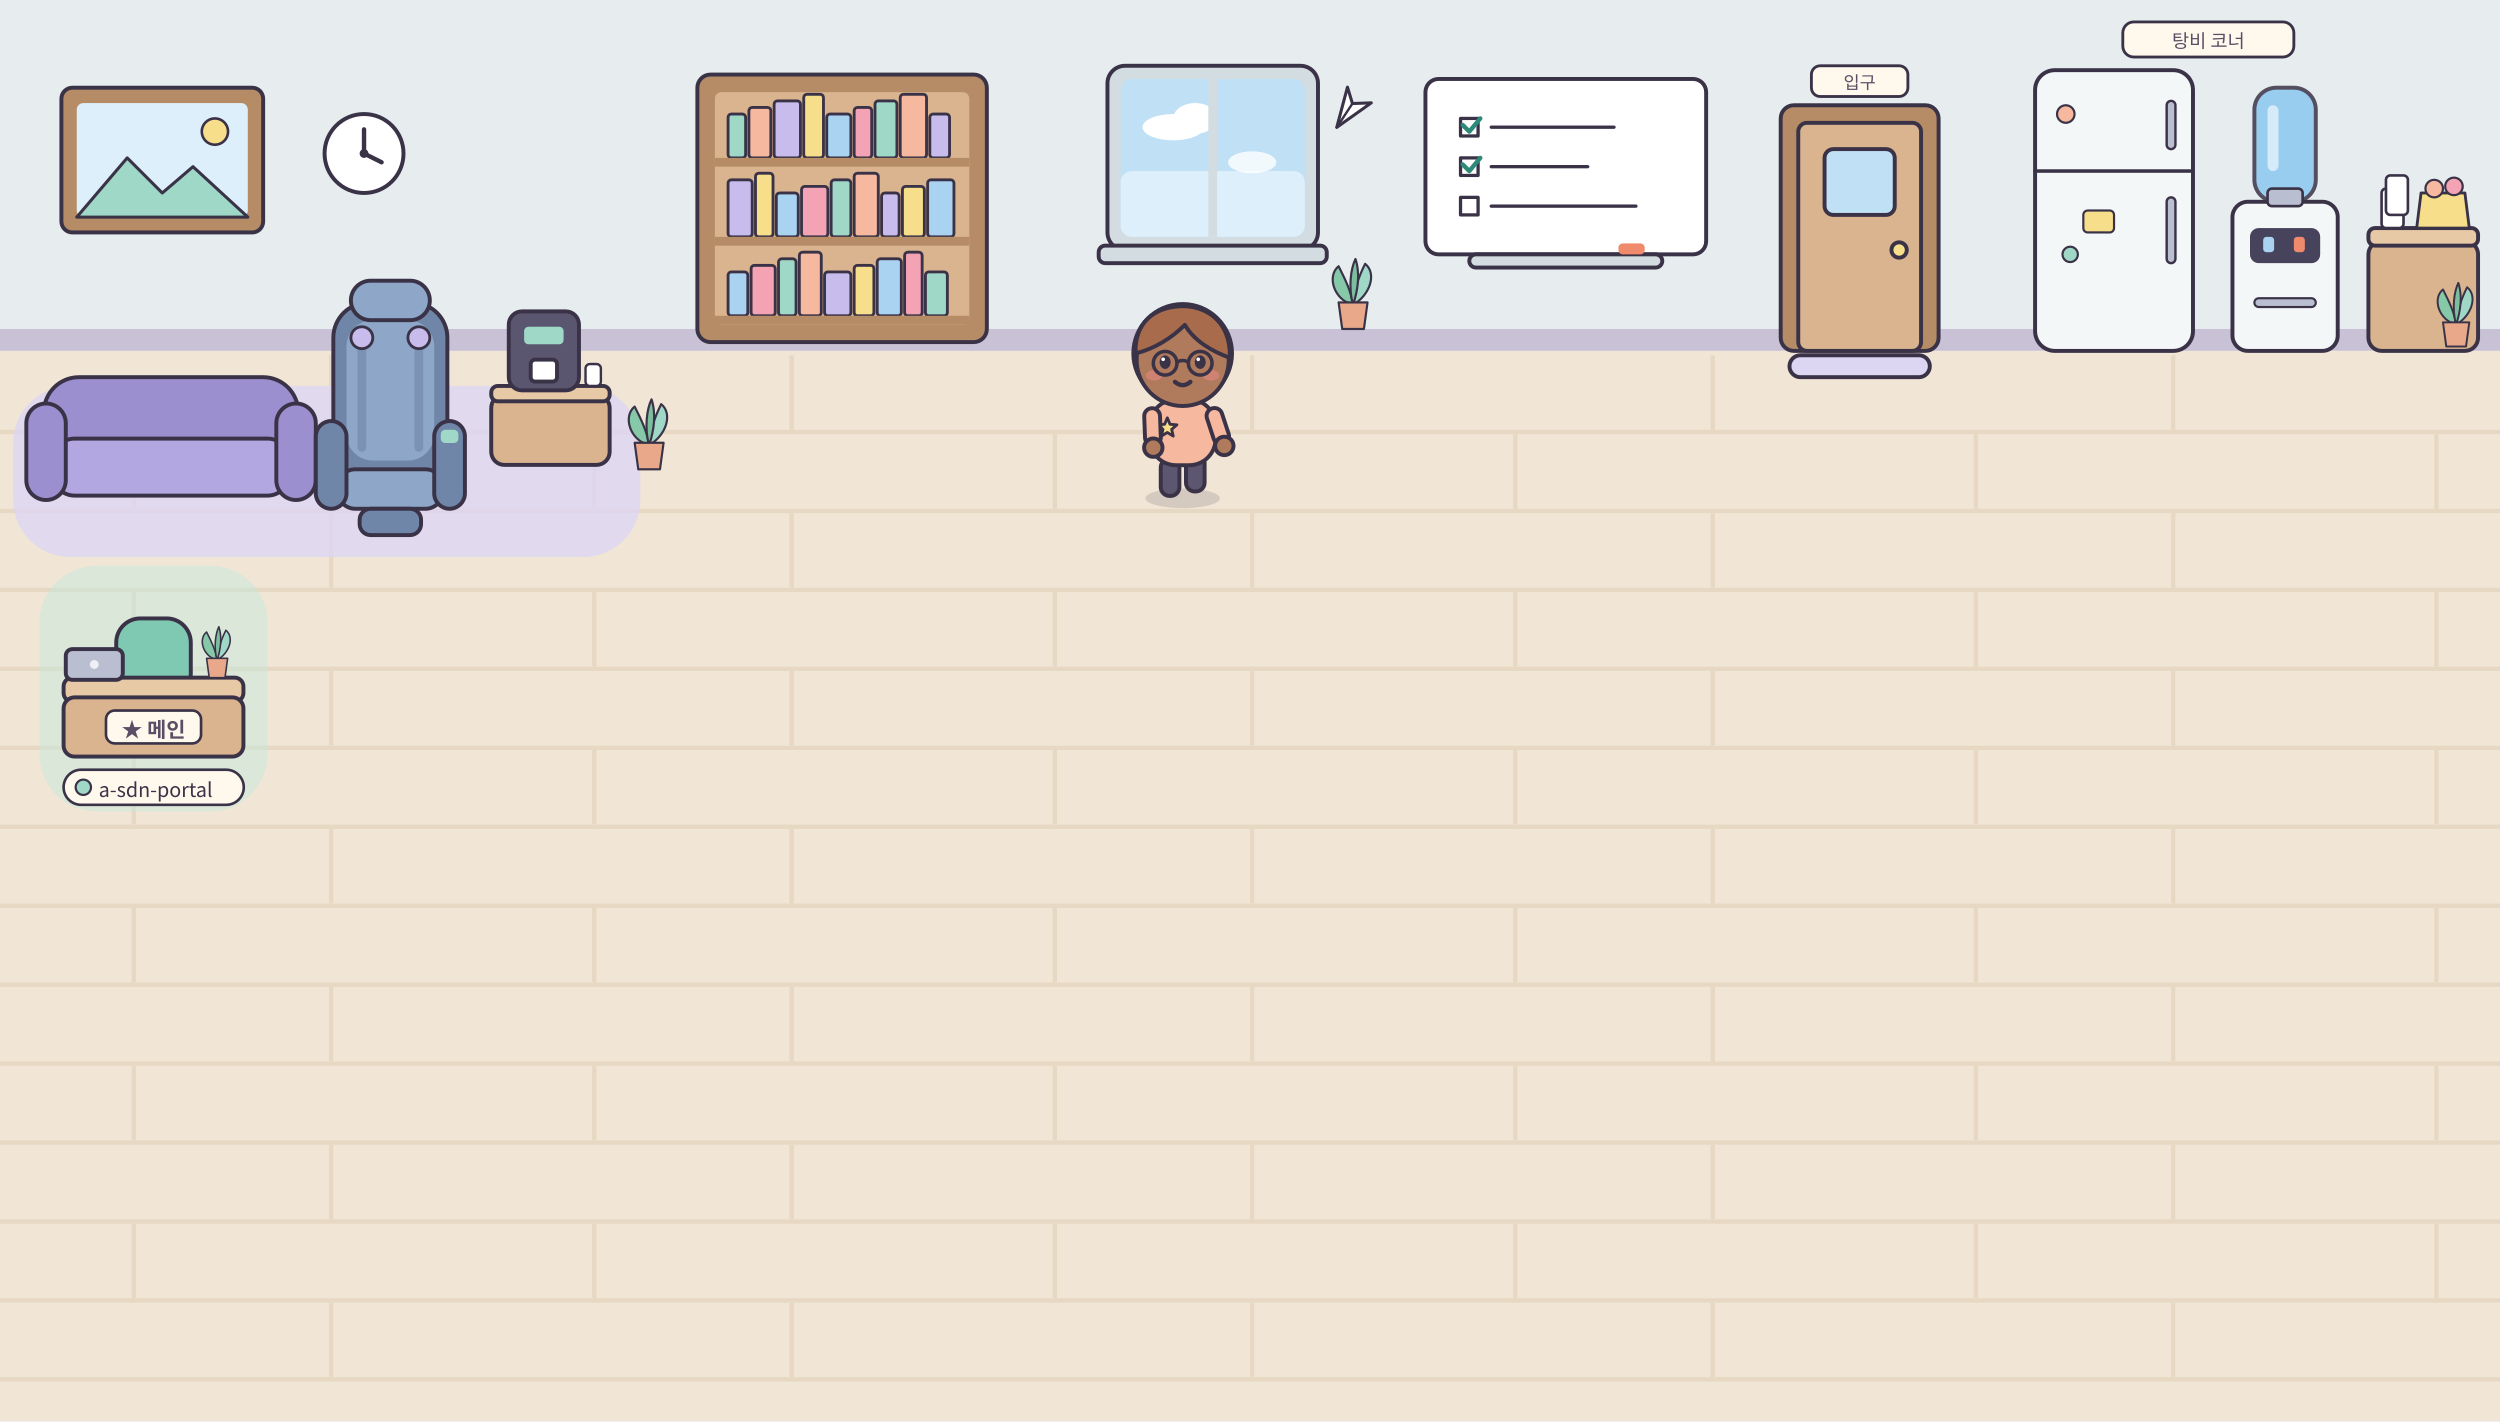
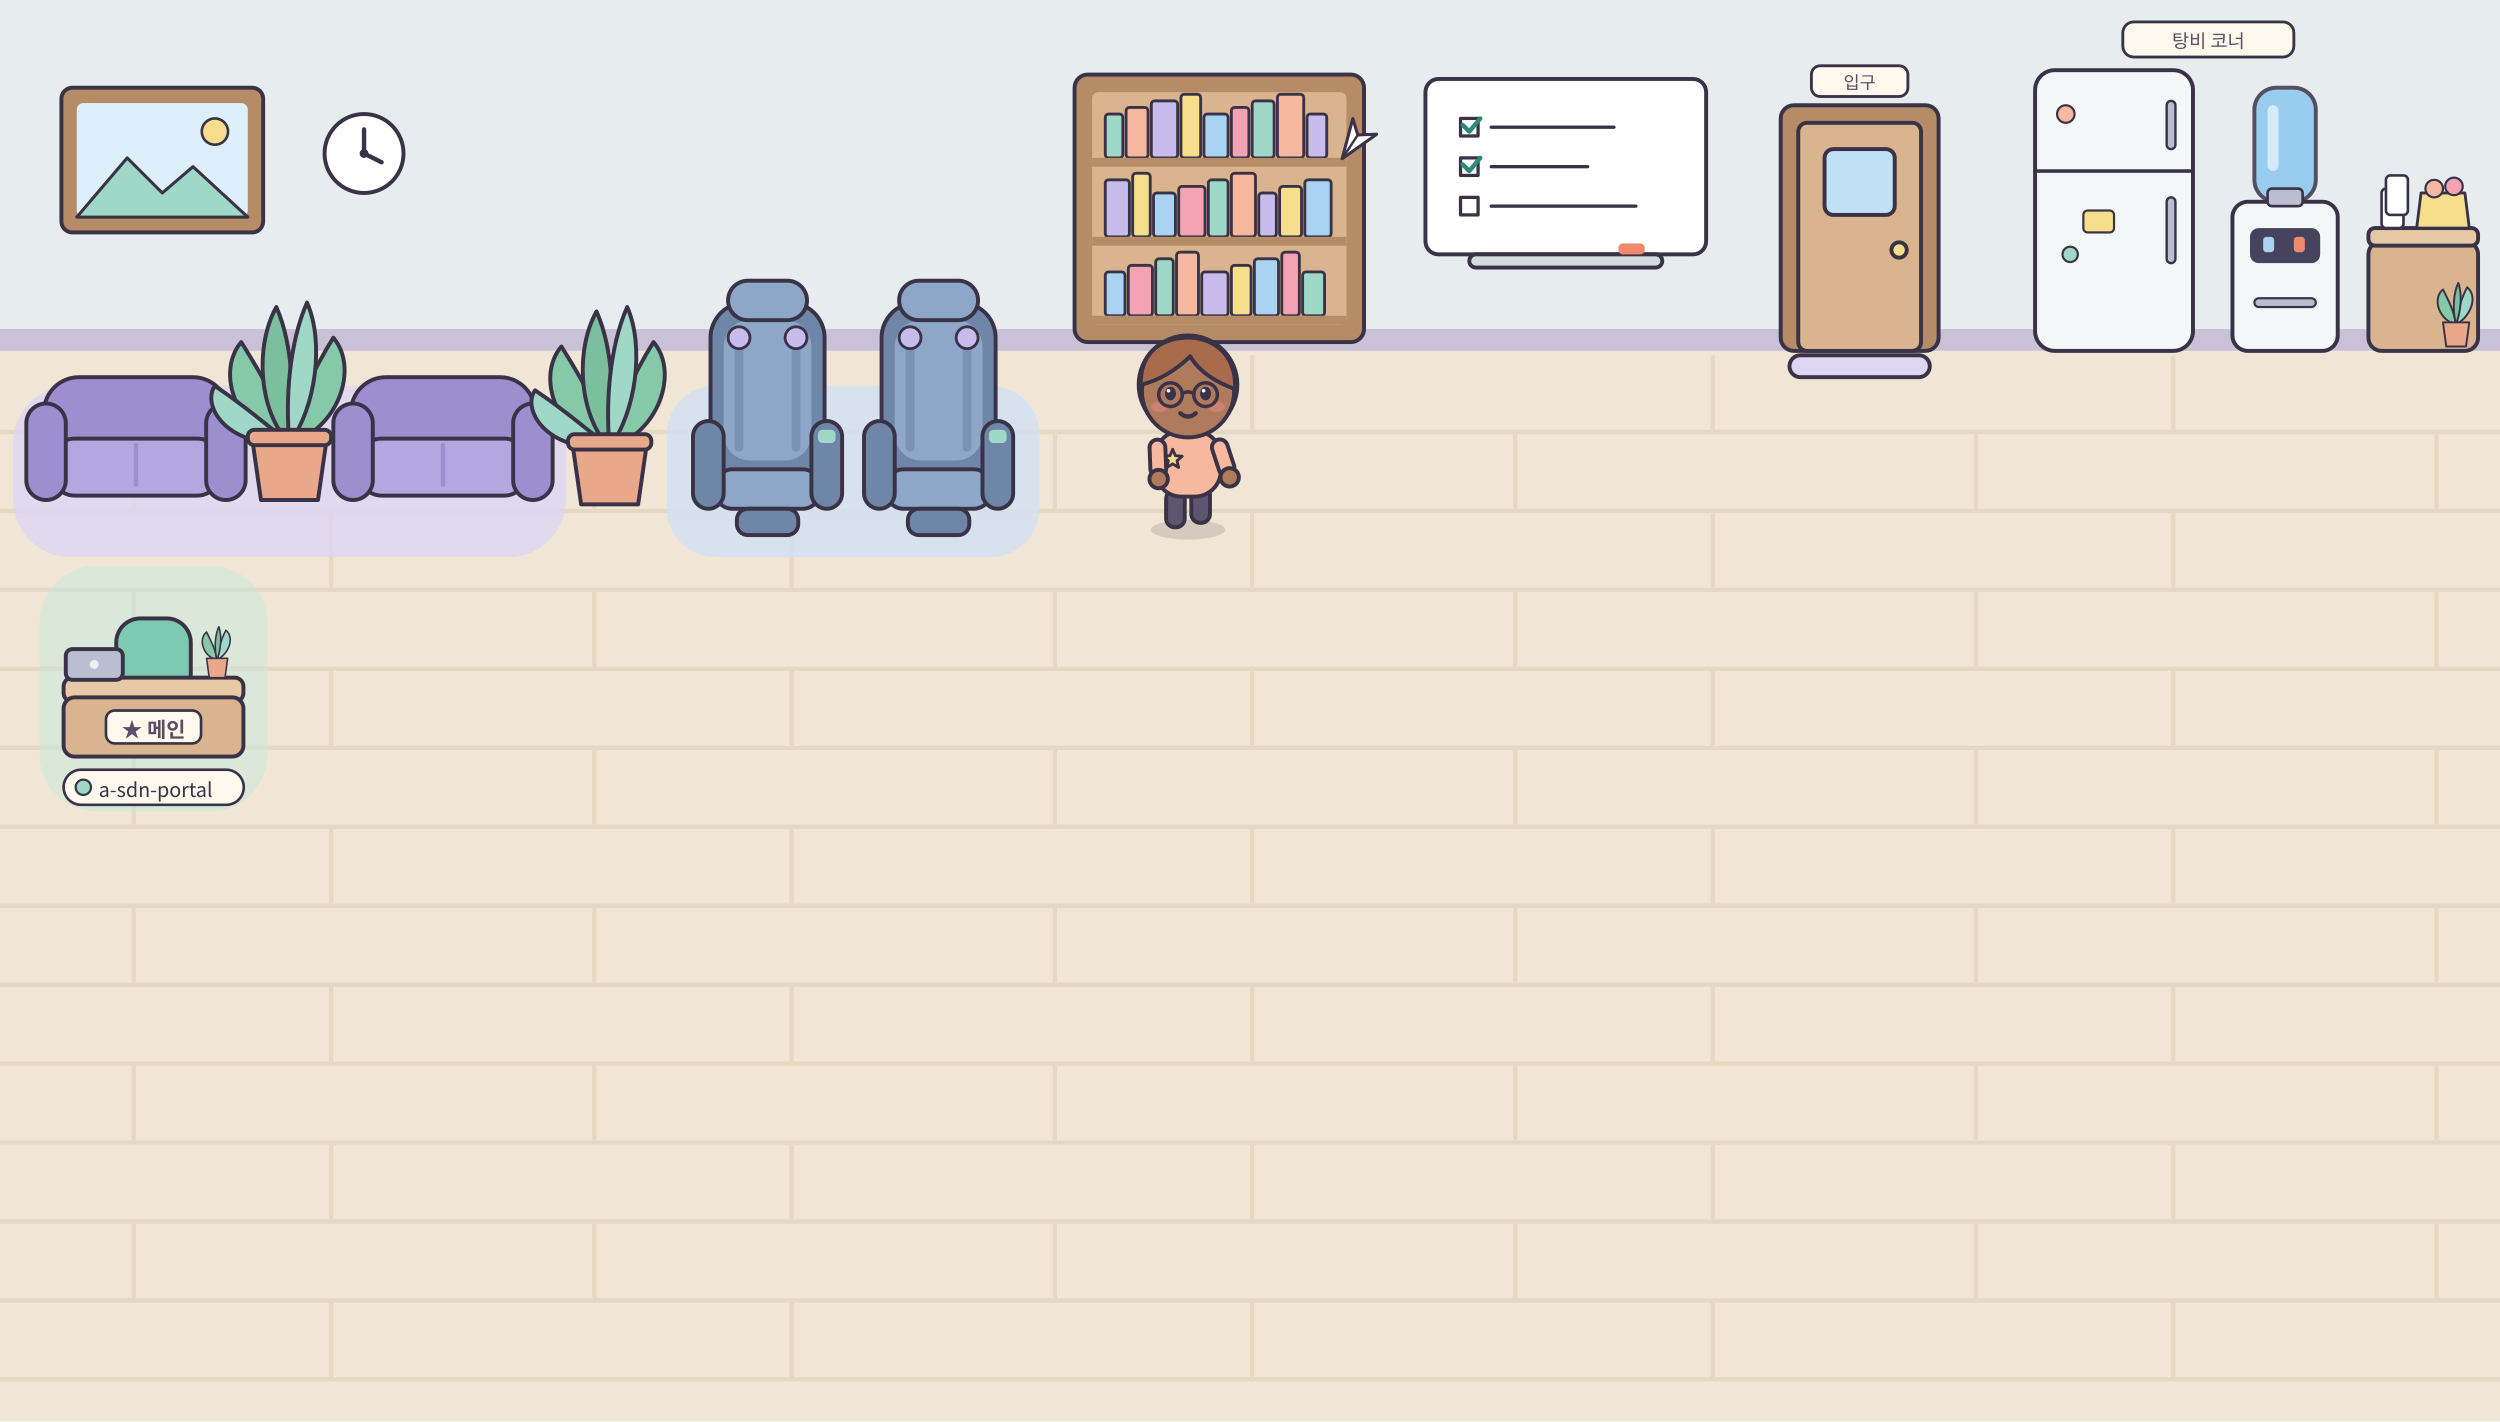
<svg xmlns="http://www.w3.org/2000/svg" viewBox="0 0 1140 648" width="1140" height="648" font-family="Apple SD Gothic Neo, Noto Sans CJK KR, Noto Sans KR, WenQuanYi Zen Hei, sans-serif">
  <rect x="0" y="0" width="1140" height="160" rx="0" fill="#E7EDEF" />
  <rect x="0" y="150" width="1140" height="10" rx="0" fill="#C9C2D6" />
  <rect x="0" y="160" width="1140" height="488" rx="0" fill="#F1E6D6" />
  <rect x="0" y="196" width="1140" height="2" rx="0" fill="#E7D8C3" />
  <rect x="150" y="162" width="2" height="34" rx="0" fill="#E7D8C3" />
  <rect x="360" y="162" width="2" height="34" rx="0" fill="#E7D8C3" />
  <rect x="570" y="162" width="2" height="34" rx="0" fill="#E7D8C3" />
  <rect x="780" y="162" width="2" height="34" rx="0" fill="#E7D8C3" />
  <rect x="990" y="162" width="2" height="34" rx="0" fill="#E7D8C3" />
  <rect x="0" y="232" width="1140" height="2" rx="0" fill="#E7D8C3" />
  <rect x="60" y="198" width="2" height="34" rx="0" fill="#E7D8C3" />
  <rect x="270" y="198" width="2" height="34" rx="0" fill="#E7D8C3" />
  <rect x="480" y="198" width="2" height="34" rx="0" fill="#E7D8C3" />
  <rect x="690" y="198" width="2" height="34" rx="0" fill="#E7D8C3" />
  <rect x="900" y="198" width="2" height="34" rx="0" fill="#E7D8C3" />
  <rect x="1110" y="198" width="2" height="34" rx="0" fill="#E7D8C3" />
  <rect x="0" y="268" width="1140" height="2" rx="0" fill="#E7D8C3" />
  <rect x="150" y="234" width="2" height="34" rx="0" fill="#E7D8C3" />
  <rect x="360" y="234" width="2" height="34" rx="0" fill="#E7D8C3" />
  <rect x="570" y="234" width="2" height="34" rx="0" fill="#E7D8C3" />
  <rect x="780" y="234" width="2" height="34" rx="0" fill="#E7D8C3" />
  <rect x="990" y="234" width="2" height="34" rx="0" fill="#E7D8C3" />
  <rect x="0" y="304" width="1140" height="2" rx="0" fill="#E7D8C3" />
  <rect x="60" y="270" width="2" height="34" rx="0" fill="#E7D8C3" />
  <rect x="270" y="270" width="2" height="34" rx="0" fill="#E7D8C3" />
  <rect x="480" y="270" width="2" height="34" rx="0" fill="#E7D8C3" />
  <rect x="690" y="270" width="2" height="34" rx="0" fill="#E7D8C3" />
  <rect x="900" y="270" width="2" height="34" rx="0" fill="#E7D8C3" />
  <rect x="1110" y="270" width="2" height="34" rx="0" fill="#E7D8C3" />
  <rect x="0" y="340" width="1140" height="2" rx="0" fill="#E7D8C3" />
  <rect x="150" y="306" width="2" height="34" rx="0" fill="#E7D8C3" />
  <rect x="360" y="306" width="2" height="34" rx="0" fill="#E7D8C3" />
  <rect x="570" y="306" width="2" height="34" rx="0" fill="#E7D8C3" />
  <rect x="780" y="306" width="2" height="34" rx="0" fill="#E7D8C3" />
  <rect x="990" y="306" width="2" height="34" rx="0" fill="#E7D8C3" />
  <rect x="0" y="376" width="1140" height="2" rx="0" fill="#E7D8C3" />
  <rect x="60" y="342" width="2" height="34" rx="0" fill="#E7D8C3" />
  <rect x="270" y="342" width="2" height="34" rx="0" fill="#E7D8C3" />
  <rect x="480" y="342" width="2" height="34" rx="0" fill="#E7D8C3" />
  <rect x="690" y="342" width="2" height="34" rx="0" fill="#E7D8C3" />
  <rect x="900" y="342" width="2" height="34" rx="0" fill="#E7D8C3" />
  <rect x="1110" y="342" width="2" height="34" rx="0" fill="#E7D8C3" />
  <rect x="0" y="412" width="1140" height="2" rx="0" fill="#E7D8C3" />
  <rect x="150" y="378" width="2" height="34" rx="0" fill="#E7D8C3" />
  <rect x="360" y="378" width="2" height="34" rx="0" fill="#E7D8C3" />
  <rect x="570" y="378" width="2" height="34" rx="0" fill="#E7D8C3" />
  <rect x="780" y="378" width="2" height="34" rx="0" fill="#E7D8C3" />
  <rect x="990" y="378" width="2" height="34" rx="0" fill="#E7D8C3" />
  <rect x="0" y="448" width="1140" height="2" rx="0" fill="#E7D8C3" />
  <rect x="60" y="414" width="2" height="34" rx="0" fill="#E7D8C3" />
  <rect x="270" y="414" width="2" height="34" rx="0" fill="#E7D8C3" />
  <rect x="480" y="414" width="2" height="34" rx="0" fill="#E7D8C3" />
  <rect x="690" y="414" width="2" height="34" rx="0" fill="#E7D8C3" />
  <rect x="900" y="414" width="2" height="34" rx="0" fill="#E7D8C3" />
  <rect x="1110" y="414" width="2" height="34" rx="0" fill="#E7D8C3" />
  <rect x="0" y="484" width="1140" height="2" rx="0" fill="#E7D8C3" />
  <rect x="150" y="450" width="2" height="34" rx="0" fill="#E7D8C3" />
  <rect x="360" y="450" width="2" height="34" rx="0" fill="#E7D8C3" />
  <rect x="570" y="450" width="2" height="34" rx="0" fill="#E7D8C3" />
  <rect x="780" y="450" width="2" height="34" rx="0" fill="#E7D8C3" />
  <rect x="990" y="450" width="2" height="34" rx="0" fill="#E7D8C3" />
  <rect x="0" y="520" width="1140" height="2" rx="0" fill="#E7D8C3" />
  <rect x="60" y="486" width="2" height="34" rx="0" fill="#E7D8C3" />
  <rect x="270" y="486" width="2" height="34" rx="0" fill="#E7D8C3" />
  <rect x="480" y="486" width="2" height="34" rx="0" fill="#E7D8C3" />
  <rect x="690" y="486" width="2" height="34" rx="0" fill="#E7D8C3" />
  <rect x="900" y="486" width="2" height="34" rx="0" fill="#E7D8C3" />
  <rect x="1110" y="486" width="2" height="34" rx="0" fill="#E7D8C3" />
  <rect x="0" y="556" width="1140" height="2" rx="0" fill="#E7D8C3" />
  <rect x="150" y="522" width="2" height="34" rx="0" fill="#E7D8C3" />
  <rect x="360" y="522" width="2" height="34" rx="0" fill="#E7D8C3" />
  <rect x="570" y="522" width="2" height="34" rx="0" fill="#E7D8C3" />
  <rect x="780" y="522" width="2" height="34" rx="0" fill="#E7D8C3" />
  <rect x="990" y="522" width="2" height="34" rx="0" fill="#E7D8C3" />
  <rect x="0" y="592" width="1140" height="2" rx="0" fill="#E7D8C3" />
  <rect x="60" y="558" width="2" height="34" rx="0" fill="#E7D8C3" />
  <rect x="270" y="558" width="2" height="34" rx="0" fill="#E7D8C3" />
  <rect x="480" y="558" width="2" height="34" rx="0" fill="#E7D8C3" />
  <rect x="690" y="558" width="2" height="34" rx="0" fill="#E7D8C3" />
  <rect x="900" y="558" width="2" height="34" rx="0" fill="#E7D8C3" />
  <rect x="1110" y="558" width="2" height="34" rx="0" fill="#E7D8C3" />
  <rect x="0" y="628" width="1140" height="2" rx="0" fill="#E7D8C3" />
  <rect x="150" y="594" width="2" height="34" rx="0" fill="#E7D8C3" />
  <rect x="360" y="594" width="2" height="34" rx="0" fill="#E7D8C3" />
  <rect x="570" y="594" width="2" height="34" rx="0" fill="#E7D8C3" />
  <rect x="780" y="594" width="2" height="34" rx="0" fill="#E7D8C3" />
  <rect x="990" y="594" width="2" height="34" rx="0" fill="#E7D8C3" />
  <rect x="18" y="258" width="104" height="112" rx="26" fill="#C3E7DC" opacity="0.5" />
-   <rect x="6" y="176" width="286" height="78" rx="26" fill="#DDD6F3" opacity="0.8" />
+   <rect x="6" y="176" width="252" height="78" rx="26" fill="#DDD6F3" opacity="0.8" />
+   <rect x="304" y="176" width="170" height="78" rx="22" fill="#D4E2F2" opacity="0.85" />
  <rect x="816" y="162" width="64" height="10" rx="5" fill="#DDD6F3" stroke="#3A3247" stroke-width="1.8" stroke-linecap="round" stroke-linejoin="round" />
  <rect x="28" y="40" width="92" height="66" rx="5" fill="#B58C66" stroke="#3A3247" stroke-width="1.8" stroke-linecap="round" stroke-linejoin="round" />
  <rect x="35" y="47" width="78" height="52" rx="3" fill="#DDEFFA" />
  <path d="M35,99 L58,72 L74,88 L88,76 L113,99 Z" fill="#9FD8C7" stroke="#3A3247" stroke-width="1.4" stroke-linecap="round" stroke-linejoin="round" />
  <circle cx="98" cy="60" r="6" fill="#F7DE8B" stroke="#3A3247" stroke-width="1.2" stroke-linecap="round" stroke-linejoin="round" />
  <circle cx="166" cy="70" r="18" fill="#FFFFFF" stroke="#3A3247" stroke-width="1.8" stroke-linecap="round" stroke-linejoin="round" />
  <path d="M166,70 L166,59 M166,70 L174,74" fill="none" stroke="#3A3247" stroke-width="2" stroke-linecap="round" stroke-linejoin="round" />
  <circle cx="166" cy="70" r="2" fill="#3A3247" />
-   <rect x="318" y="34" width="132" height="122" rx="6" fill="#B58C66" stroke="#3A3247" stroke-width="1.8" stroke-linecap="round" stroke-linejoin="round" />
-   <rect x="326" y="42" width="116" height="106" rx="3" fill="#D9B48F" />
-   <rect x="332" y="52" width="8" height="20" rx="1.5" fill="#9FD8C7" stroke="#3A3247" stroke-width="1.3" stroke-linecap="round" stroke-linejoin="round" />
-   <rect x="341.5" y="49" width="10" height="23" rx="1.5" fill="#F6B9A0" stroke="#3A3247" stroke-width="1.3" stroke-linecap="round" stroke-linejoin="round" />
-   <rect x="353" y="46" width="12" height="26" rx="1.5" fill="#C7BCEB" stroke="#3A3247" stroke-width="1.3" stroke-linecap="round" stroke-linejoin="round" />
-   <rect x="366.5" y="43" width="9" height="29" rx="1.5" fill="#F7DE8B" stroke="#3A3247" stroke-width="1.3" stroke-linecap="round" stroke-linejoin="round" />
-   <rect x="377" y="52" width="11" height="20" rx="1.5" fill="#A9D3F0" stroke="#3A3247" stroke-width="1.3" stroke-linecap="round" stroke-linejoin="round" />
-   <rect x="389.5" y="49" width="8" height="23" rx="1.5" fill="#F4A3B4" stroke="#3A3247" stroke-width="1.3" stroke-linecap="round" stroke-linejoin="round" />
-   <rect x="399" y="46" width="10" height="26" rx="1.5" fill="#9FD8C7" stroke="#3A3247" stroke-width="1.3" stroke-linecap="round" stroke-linejoin="round" />
-   <rect x="410.5" y="43" width="12" height="29" rx="1.5" fill="#F6B9A0" stroke="#3A3247" stroke-width="1.3" stroke-linecap="round" stroke-linejoin="round" />
-   <rect x="424" y="52" width="9" height="20" rx="1.5" fill="#C7BCEB" stroke="#3A3247" stroke-width="1.3" stroke-linecap="round" stroke-linejoin="round" />
-   <rect x="326" y="72" width="116" height="4" rx="0" fill="#B58C66" />
-   <rect x="332" y="82" width="11" height="26" rx="1.5" fill="#C7BCEB" stroke="#3A3247" stroke-width="1.3" stroke-linecap="round" stroke-linejoin="round" />
-   <rect x="344.5" y="79" width="8" height="29" rx="1.5" fill="#F7DE8B" stroke="#3A3247" stroke-width="1.3" stroke-linecap="round" stroke-linejoin="round" />
-   <rect x="354" y="88" width="10" height="20" rx="1.5" fill="#A9D3F0" stroke="#3A3247" stroke-width="1.3" stroke-linecap="round" stroke-linejoin="round" />
-   <rect x="365.5" y="85" width="12" height="23" rx="1.5" fill="#F4A3B4" stroke="#3A3247" stroke-width="1.3" stroke-linecap="round" stroke-linejoin="round" />
-   <rect x="379" y="82" width="9" height="26" rx="1.5" fill="#9FD8C7" stroke="#3A3247" stroke-width="1.3" stroke-linecap="round" stroke-linejoin="round" />
-   <rect x="389.5" y="79" width="11" height="29" rx="1.5" fill="#F6B9A0" stroke="#3A3247" stroke-width="1.3" stroke-linecap="round" stroke-linejoin="round" />
-   <rect x="402" y="88" width="8" height="20" rx="1.5" fill="#C7BCEB" stroke="#3A3247" stroke-width="1.3" stroke-linecap="round" stroke-linejoin="round" />
-   <rect x="411.5" y="85" width="10" height="23" rx="1.5" fill="#F7DE8B" stroke="#3A3247" stroke-width="1.3" stroke-linecap="round" stroke-linejoin="round" />
-   <rect x="423" y="82" width="12" height="26" rx="1.5" fill="#A9D3F0" stroke="#3A3247" stroke-width="1.3" stroke-linecap="round" stroke-linejoin="round" />
-   <rect x="326" y="108" width="116" height="4" rx="0" fill="#B58C66" />
-   <rect x="332" y="124" width="9" height="20" rx="1.5" fill="#A9D3F0" stroke="#3A3247" stroke-width="1.3" stroke-linecap="round" stroke-linejoin="round" />
-   <rect x="342.5" y="121" width="11" height="23" rx="1.5" fill="#F4A3B4" stroke="#3A3247" stroke-width="1.3" stroke-linecap="round" stroke-linejoin="round" />
-   <rect x="355" y="118" width="8" height="26" rx="1.5" fill="#9FD8C7" stroke="#3A3247" stroke-width="1.3" stroke-linecap="round" stroke-linejoin="round" />
-   <rect x="364.5" y="115" width="10" height="29" rx="1.5" fill="#F6B9A0" stroke="#3A3247" stroke-width="1.3" stroke-linecap="round" stroke-linejoin="round" />
-   <rect x="376" y="124" width="12" height="20" rx="1.5" fill="#C7BCEB" stroke="#3A3247" stroke-width="1.3" stroke-linecap="round" stroke-linejoin="round" />
-   <rect x="389.5" y="121" width="9" height="23" rx="1.5" fill="#F7DE8B" stroke="#3A3247" stroke-width="1.3" stroke-linecap="round" stroke-linejoin="round" />
-   <rect x="400" y="118" width="11" height="26" rx="1.5" fill="#A9D3F0" stroke="#3A3247" stroke-width="1.3" stroke-linecap="round" stroke-linejoin="round" />
-   <rect x="412.5" y="115" width="8" height="29" rx="1.5" fill="#F4A3B4" stroke="#3A3247" stroke-width="1.3" stroke-linecap="round" stroke-linejoin="round" />
-   <rect x="422" y="124" width="10" height="20" rx="1.5" fill="#9FD8C7" stroke="#3A3247" stroke-width="1.3" stroke-linecap="round" stroke-linejoin="round" />
-   <rect x="326" y="144" width="116" height="4" rx="0" fill="#B58C66" />
-   <rect x="505" y="30" width="96" height="84" rx="8" fill="#D3DCE0" stroke="#3A3247" stroke-width="1.8" stroke-linecap="round" stroke-linejoin="round" />
-   <rect x="511" y="36" width="84" height="72" rx="5" fill="#BFE0F5" />
-   <rect x="511" y="78" width="84" height="30" rx="5" fill="#DDEFFA" />
-   <ellipse cx="535" cy="58" rx="14" ry="6" fill="#FFFFFF" />
-   <ellipse cx="545" cy="54" rx="10" ry="7" fill="#FFFFFF" />
-   <ellipse cx="571" cy="74" rx="11" ry="5" fill="#FFFFFF" opacity="0.8" />
-   <rect x="551" y="36" width="4" height="72" rx="0" fill="#D3DCE0" />
-   <rect x="501" y="112" width="104" height="8" rx="3" fill="#D3DCE0" stroke="#3A3247" stroke-width="1.8" stroke-linecap="round" stroke-linejoin="round" />
-   <path d="M617,139 C608.2,136.8 604.9,125.8 610.4,121.4 C613.7,128 615.9,132.4 617,139 Z" fill="#86C9A9" stroke="#3A3247" stroke-width="0.99" stroke-linecap="round" stroke-linejoin="round" />
-   <path d="M617,139 C624.7,134.6 628,124.7 622.5,120.3 C619.2,126.9 617.55,132.4 617,139 Z" fill="#9FD8C7" stroke="#3A3247" stroke-width="0.99" stroke-linecap="round" stroke-linejoin="round" />
-   <path d="M617,139 C614.8,131.3 615.9,122.5 618.1,118.1 C620.3,124.7 619.2,132.4 617,139 Z" fill="#7CBF9E" stroke="#3A3247" stroke-width="0.99" stroke-linecap="round" stroke-linejoin="round" />
-   <path d="M610.4,137.9 L623.6,137.9 L621.95,150 L612.05,150 Z" fill="#E9A88A" stroke="#3A3247" stroke-width="0.99" stroke-linecap="round" stroke-linejoin="round" />
+   <rect x="490" y="34" width="132" height="122" rx="6" fill="#B58C66" stroke="#3A3247" stroke-width="1.8" stroke-linecap="round" stroke-linejoin="round" />
+   <rect x="498" y="42" width="116" height="106" rx="3" fill="#D9B48F" />
+   <rect x="504" y="52" width="8" height="20" rx="1.5" fill="#9FD8C7" stroke="#3A3247" stroke-width="1.3" stroke-linecap="round" stroke-linejoin="round" />
+   <rect x="513.5" y="49" width="10" height="23" rx="1.5" fill="#F6B9A0" stroke="#3A3247" stroke-width="1.3" stroke-linecap="round" stroke-linejoin="round" />
+   <rect x="525" y="46" width="12" height="26" rx="1.5" fill="#C7BCEB" stroke="#3A3247" stroke-width="1.3" stroke-linecap="round" stroke-linejoin="round" />
+   <rect x="538.5" y="43" width="9" height="29" rx="1.5" fill="#F7DE8B" stroke="#3A3247" stroke-width="1.3" stroke-linecap="round" stroke-linejoin="round" />
+   <rect x="549" y="52" width="11" height="20" rx="1.5" fill="#A9D3F0" stroke="#3A3247" stroke-width="1.3" stroke-linecap="round" stroke-linejoin="round" />
+   <rect x="561.5" y="49" width="8" height="23" rx="1.5" fill="#F4A3B4" stroke="#3A3247" stroke-width="1.3" stroke-linecap="round" stroke-linejoin="round" />
+   <rect x="571" y="46" width="10" height="26" rx="1.5" fill="#9FD8C7" stroke="#3A3247" stroke-width="1.3" stroke-linecap="round" stroke-linejoin="round" />
+   <rect x="582.5" y="43" width="12" height="29" rx="1.5" fill="#F6B9A0" stroke="#3A3247" stroke-width="1.3" stroke-linecap="round" stroke-linejoin="round" />
+   <rect x="596" y="52" width="9" height="20" rx="1.5" fill="#C7BCEB" stroke="#3A3247" stroke-width="1.3" stroke-linecap="round" stroke-linejoin="round" />
+   <rect x="498" y="72" width="116" height="4" rx="0" fill="#B58C66" />
+   <rect x="504" y="82" width="11" height="26" rx="1.5" fill="#C7BCEB" stroke="#3A3247" stroke-width="1.3" stroke-linecap="round" stroke-linejoin="round" />
+   <rect x="516.5" y="79" width="8" height="29" rx="1.5" fill="#F7DE8B" stroke="#3A3247" stroke-width="1.3" stroke-linecap="round" stroke-linejoin="round" />
+   <rect x="526" y="88" width="10" height="20" rx="1.5" fill="#A9D3F0" stroke="#3A3247" stroke-width="1.3" stroke-linecap="round" stroke-linejoin="round" />
+   <rect x="537.5" y="85" width="12" height="23" rx="1.5" fill="#F4A3B4" stroke="#3A3247" stroke-width="1.3" stroke-linecap="round" stroke-linejoin="round" />
+   <rect x="551" y="82" width="9" height="26" rx="1.5" fill="#9FD8C7" stroke="#3A3247" stroke-width="1.3" stroke-linecap="round" stroke-linejoin="round" />
+   <rect x="561.5" y="79" width="11" height="29" rx="1.5" fill="#F6B9A0" stroke="#3A3247" stroke-width="1.3" stroke-linecap="round" stroke-linejoin="round" />
+   <rect x="574" y="88" width="8" height="20" rx="1.5" fill="#C7BCEB" stroke="#3A3247" stroke-width="1.3" stroke-linecap="round" stroke-linejoin="round" />
+   <rect x="583.5" y="85" width="10" height="23" rx="1.5" fill="#F7DE8B" stroke="#3A3247" stroke-width="1.3" stroke-linecap="round" stroke-linejoin="round" />
+   <rect x="595" y="82" width="12" height="26" rx="1.5" fill="#A9D3F0" stroke="#3A3247" stroke-width="1.3" stroke-linecap="round" stroke-linejoin="round" />
+   <rect x="498" y="108" width="116" height="4" rx="0" fill="#B58C66" />
+   <rect x="504" y="124" width="9" height="20" rx="1.5" fill="#A9D3F0" stroke="#3A3247" stroke-width="1.3" stroke-linecap="round" stroke-linejoin="round" />
+   <rect x="514.5" y="121" width="11" height="23" rx="1.5" fill="#F4A3B4" stroke="#3A3247" stroke-width="1.3" stroke-linecap="round" stroke-linejoin="round" />
+   <rect x="527" y="118" width="8" height="26" rx="1.5" fill="#9FD8C7" stroke="#3A3247" stroke-width="1.3" stroke-linecap="round" stroke-linejoin="round" />
+   <rect x="536.5" y="115" width="10" height="29" rx="1.5" fill="#F6B9A0" stroke="#3A3247" stroke-width="1.3" stroke-linecap="round" stroke-linejoin="round" />
+   <rect x="548" y="124" width="12" height="20" rx="1.5" fill="#C7BCEB" stroke="#3A3247" stroke-width="1.3" stroke-linecap="round" stroke-linejoin="round" />
+   <rect x="561.5" y="121" width="9" height="23" rx="1.5" fill="#F7DE8B" stroke="#3A3247" stroke-width="1.3" stroke-linecap="round" stroke-linejoin="round" />
+   <rect x="572" y="118" width="11" height="26" rx="1.5" fill="#A9D3F0" stroke="#3A3247" stroke-width="1.3" stroke-linecap="round" stroke-linejoin="round" />
+   <rect x="584.5" y="115" width="8" height="29" rx="1.5" fill="#F4A3B4" stroke="#3A3247" stroke-width="1.3" stroke-linecap="round" stroke-linejoin="round" />
+   <rect x="594" y="124" width="10" height="20" rx="1.5" fill="#9FD8C7" stroke="#3A3247" stroke-width="1.3" stroke-linecap="round" stroke-linejoin="round" />
+   <rect x="498" y="144" width="116" height="4" rx="0" fill="#B58C66" />
  <rect x="650" y="36" width="128" height="80" rx="6" fill="#FFFFFF" stroke="#3A3247" stroke-width="1.8" stroke-linecap="round" stroke-linejoin="round" />
  <path d="M666,54 L674,54 L674,62 L666,62 Z M680,58 L736,58 M666,72 L674,72 L674,80 L666,80 Z M680,76 L724,76 M666,90 L674,90 L674,98 L666,98 Z M680,94 L746,94" fill="none" stroke="#3A3247" stroke-width="1.5" stroke-linecap="round" stroke-linejoin="round" />
  <path d="M667,57 L670,60 L675,54 M667,75 L670,78 L675,72" fill="none" stroke="#2C8A78" stroke-width="2" stroke-linecap="round" stroke-linejoin="round" />
  <rect x="670" y="116" width="88" height="6" rx="3" fill="#D3DCE0" stroke="#3A3247" stroke-width="1.8" stroke-linecap="round" stroke-linejoin="round" />
  <rect x="738" y="111" width="12" height="5" rx="2" fill="#F08A6C" />
  <rect x="812" y="48" width="72" height="112" rx="6" fill="#B58C66" stroke="#3A3247" stroke-width="1.8" stroke-linecap="round" stroke-linejoin="round" />
  <rect x="820" y="56" width="56" height="104" rx="4" fill="#D9B48F" stroke="#3A3247" stroke-width="1.8" stroke-linecap="round" stroke-linejoin="round" />
  <rect x="832" y="68" width="32" height="30" rx="4" fill="#BFE0F5" stroke="#3A3247" stroke-width="1.8" stroke-linecap="round" stroke-linejoin="round" />
  <circle cx="866" cy="114" r="3.5" fill="#F7DE8B" stroke="#3A3247" stroke-width="1.8" stroke-linecap="round" stroke-linejoin="round" />
  <rect x="826" y="30" width="44" height="14" rx="4" fill="#FFF8EC" stroke="#3A3247" stroke-width="1.3" stroke-linecap="round" stroke-linejoin="round" />
  <text x="848" y="37" font-size="8" text-anchor="middle" dominant-baseline="central" fill="#5A4E66">입구</text>
  <rect x="968" y="10" width="78" height="16" rx="5" fill="#FFF8EC" stroke="#3A3247" stroke-width="1.3" stroke-linecap="round" stroke-linejoin="round" />
  <text x="1007" y="18" font-size="8.5" text-anchor="middle" dominant-baseline="central" fill="#5A4E66">탕비 코너</text>
  <rect x="928" y="32" width="72" height="128" rx="9" fill="#F4F7F8" stroke="#3A3247" stroke-width="1.8" stroke-linecap="round" stroke-linejoin="round" />
  <path d="M928,78 L1000,78" fill="none" stroke="#3A3247" stroke-width="1.6" stroke-linecap="round" stroke-linejoin="round" />
  <rect x="988" y="46" width="4" height="22" rx="2" fill="#B9BFD0" stroke="#3A3247" stroke-width="1.1" stroke-linecap="round" stroke-linejoin="round" />
  <rect x="988" y="90" width="4" height="30" rx="2" fill="#B9BFD0" stroke="#3A3247" stroke-width="1.1" stroke-linecap="round" stroke-linejoin="round" />
  <circle cx="942" cy="52" r="4" fill="#F6B9A0" stroke="#3A3247" stroke-width="1" stroke-linecap="round" stroke-linejoin="round" />
  <rect x="950" y="96" width="14" height="10" rx="2" fill="#F7DE8B" stroke="#3A3247" stroke-width="1" stroke-linecap="round" stroke-linejoin="round" />
  <circle cx="944" cy="116" r="3.5" fill="#9FD8C7" stroke="#3A3247" stroke-width="1" stroke-linecap="round" stroke-linejoin="round" />
  <rect x="1018" y="92" width="48" height="68" rx="7" fill="#F4F7F8" stroke="#3A3247" stroke-width="1.8" stroke-linecap="round" stroke-linejoin="round" />
  <rect x="1026" y="104" width="32" height="16" rx="4" fill="#48435C" />
  <rect x="1032" y="108" width="5" height="7" rx="1.5" fill="#A9D3F0" />
  <rect x="1046" y="108" width="5" height="7" rx="1.5" fill="#F08A6C" />
  <rect x="1028" y="136" width="28" height="4" rx="2" fill="#B9BFD0" stroke="#3A3247" stroke-width="1" stroke-linecap="round" stroke-linejoin="round" />
  <rect x="1028" y="40" width="28" height="52" rx="10" fill="#8CC8EE" stroke="#3A3247" stroke-width="1.8" stroke-linecap="round" stroke-linejoin="round" opacity="0.85" />
  <rect x="1034" y="48" width="5" height="30" rx="2.5" fill="#FFFFFF" opacity="0.6" />
  <rect x="1034" y="86" width="16" height="8" rx="2" fill="#B9BFD0" stroke="#3A3247" stroke-width="1.2" stroke-linecap="round" stroke-linejoin="round" />
  <rect x="1080" y="110" width="50" height="50" rx="6" fill="#D9B48F" stroke="#3A3247" stroke-width="1.8" stroke-linecap="round" stroke-linejoin="round" />
  <rect x="1080" y="104" width="50" height="8" rx="3" fill="#E8C9A6" stroke="#3A3247" stroke-width="1.8" stroke-linecap="round" stroke-linejoin="round" />
  <rect x="1086" y="86" width="10" height="18" rx="2" fill="#FFFFFF" stroke="#3A3247" stroke-width="1.2" stroke-linecap="round" stroke-linejoin="round" />
  <rect x="1088" y="80" width="10" height="18" rx="2" fill="#FFFFFF" stroke="#3A3247" stroke-width="1.2" stroke-linecap="round" stroke-linejoin="round" />
  <path d="M1102,104 L1104,88 L1124,88 L1126,104 Z" fill="#F7DE8B" stroke="#3A3247" stroke-width="1.3" stroke-linecap="round" stroke-linejoin="round" />
  <circle cx="1110" cy="86" r="4" fill="#F6B9A0" stroke="#3A3247" stroke-width="1" stroke-linecap="round" stroke-linejoin="round" />
  <circle cx="1119" cy="85" r="4" fill="#F4A3B4" stroke="#3A3247" stroke-width="1" stroke-linecap="round" stroke-linejoin="round" />
  <path d="M1120,148 C1112,146 1109,136 1114,132 C1117,138 1119,142 1120,148 Z" fill="#86C9A9" stroke="#3A3247" stroke-width="0.9" stroke-linecap="round" stroke-linejoin="round" />
  <path d="M1120,148 C1127,144 1130,135 1125,131 C1122,137 1120.5,142 1120,148 Z" fill="#9FD8C7" stroke="#3A3247" stroke-width="0.9" stroke-linecap="round" stroke-linejoin="round" />
  <path d="M1120,148 C1118,141 1119,133 1121,129 C1123,135 1122,142 1120,148 Z" fill="#7CBF9E" stroke="#3A3247" stroke-width="0.9" stroke-linecap="round" stroke-linejoin="round" />
  <path d="M1114,147 L1126,147 L1124.5,158 L1115.5,158 Z" fill="#E9A88A" stroke="#3A3247" stroke-width="0.9" stroke-linecap="round" stroke-linejoin="round" />
  <rect x="29" y="351" width="82.16" height="16" rx="8" fill="#FFF8EC" stroke="#3A3247" stroke-width="1.2" stroke-linecap="round" stroke-linejoin="round" />
  <circle cx="38" cy="359" r="3.5" fill="#9FD8C7" stroke="#3A3247" stroke-width="1" stroke-linecap="round" stroke-linejoin="round" />
  <text x="45" y="359.5" font-size="9" text-anchor="start" dominant-baseline="central" fill="#3A3247">a-sdn-portal</text>
-   <rect x="20" y="172" width="116" height="38" rx="16" fill="#9C8FCF" stroke="#3A3247" stroke-width="1.8" stroke-linecap="round" stroke-linejoin="round" />
-   <rect x="224" y="180" width="54" height="32" rx="6" fill="#D9B48F" stroke="#3A3247" stroke-width="1.8" stroke-linecap="round" stroke-linejoin="round" />
-   <rect x="224" y="176" width="54" height="7" rx="3" fill="#E8C9A6" stroke="#3A3247" stroke-width="1.8" stroke-linecap="round" stroke-linejoin="round" />
-   <rect x="232" y="142" width="32" height="36" rx="6" fill="#5B5670" stroke="#3A3247" stroke-width="1.8" stroke-linecap="round" stroke-linejoin="round" />
-   <rect x="239" y="149" width="18" height="8" rx="2" fill="#9FD8C7" />
-   <rect x="242" y="164" width="12" height="10" rx="2" fill="#FFFFFF" stroke="#3A3247" stroke-width="1.8" stroke-linecap="round" stroke-linejoin="round" />
-   <rect x="267" y="166" width="7" height="10" rx="2" fill="#FFFFFF" stroke="#3A3247" stroke-width="1.1" stroke-linecap="round" stroke-linejoin="round" />
-   <path d="M296,203 C287.2,200.8 283.9,189.8 289.4,185.4 C292.7,192 294.9,196.4 296,203 Z" fill="#86C9A9" stroke="#3A3247" stroke-width="0.99" stroke-linecap="round" stroke-linejoin="round" />
-   <path d="M296,203 C303.7,198.6 307,188.7 301.5,184.3 C298.2,190.9 296.55,196.4 296,203 Z" fill="#9FD8C7" stroke="#3A3247" stroke-width="0.99" stroke-linecap="round" stroke-linejoin="round" />
-   <path d="M296,203 C293.8,195.3 294.9,186.5 297.1,182.1 C299.3,188.7 298.2,196.4 296,203 Z" fill="#7CBF9E" stroke="#3A3247" stroke-width="0.99" stroke-linecap="round" stroke-linejoin="round" />
-   <path d="M289.4,201.9 L302.6,201.9 L300.95,214 L291.05,214 Z" fill="#E9A88A" stroke="#3A3247" stroke-width="0.99" stroke-linecap="round" stroke-linejoin="round" />
-   <rect x="24" y="200" width="108" height="26" rx="10" fill="#B3A7E2" stroke="#3A3247" stroke-width="1.8" stroke-linecap="round" stroke-linejoin="round" />
+   <rect x="20" y="172" width="84" height="38" rx="16" fill="#9C8FCF" stroke="#3A3247" stroke-width="1.8" stroke-linecap="round" stroke-linejoin="round" />
+   <rect x="160" y="172" width="84" height="38" rx="16" fill="#9C8FCF" stroke="#3A3247" stroke-width="1.8" stroke-linecap="round" stroke-linejoin="round" />
+   <rect x="24" y="200" width="76" height="26" rx="10" fill="#B3A7E2" stroke="#3A3247" stroke-width="1.8" stroke-linecap="round" stroke-linejoin="round" />
+   <rect x="61" y="202" width="2" height="20" rx="1" fill="#9C8FCF" />
  <rect x="12" y="184" width="18" height="44" rx="9" fill="#9C8FCF" stroke="#3A3247" stroke-width="1.8" stroke-linecap="round" stroke-linejoin="round" />
-   <rect x="126" y="184" width="18" height="44" rx="9" fill="#9C8FCF" stroke="#3A3247" stroke-width="1.8" stroke-linecap="round" stroke-linejoin="round" />
-   <g transform="translate(539.3,227.23)">
+   <rect x="94" y="184" width="18" height="44" rx="9" fill="#9C8FCF" stroke="#3A3247" stroke-width="1.8" stroke-linecap="round" stroke-linejoin="round" />
+   <rect x="164" y="200" width="76" height="26" rx="10" fill="#B3A7E2" stroke="#3A3247" stroke-width="1.8" stroke-linecap="round" stroke-linejoin="round" />
+   <rect x="201" y="202" width="2" height="20" rx="1" fill="#9C8FCF" />
+   <rect x="152" y="184" width="18" height="44" rx="9" fill="#9C8FCF" stroke="#3A3247" stroke-width="1.8" stroke-linecap="round" stroke-linejoin="round" />
+   <rect x="234" y="184" width="18" height="44" rx="9" fill="#9C8FCF" stroke="#3A3247" stroke-width="1.8" stroke-linecap="round" stroke-linejoin="round" />
+   <path d="M132,202 C108,198 98,170 110,156 C120,172 128,186 132,202 Z" fill="#86C9A9" stroke="#3A3247" stroke-width="1.8" stroke-linecap="round" stroke-linejoin="round" />
+   <path d="M132,202 C154,196 164,168 152,154 C142,170 135,186 132,202 Z" fill="#86C9A9" stroke="#3A3247" stroke-width="1.8" stroke-linecap="round" stroke-linejoin="round" />
+   <path d="M132,202 C118,188 116,158 126,140 C134,158 134,182 132,202 Z" fill="#7CBF9E" stroke="#3A3247" stroke-width="1.8" stroke-linecap="round" stroke-linejoin="round" />
+   <path d="M132,202 C144,186 148,156 140,138 C132,156 130,182 132,202 Z" fill="#9FD8C7" stroke="#3A3247" stroke-width="1.8" stroke-linecap="round" stroke-linejoin="round" />
+   <path d="M132,202 C102,204 92,184 98,176 C110,184 122,194 132,202 Z" fill="#9FD8C7" stroke="#3A3247" stroke-width="1.8" stroke-linecap="round" stroke-linejoin="round" />
+   <path d="M115,200 L149,200 L145,228 L119,228 Z" fill="#E9A88A" stroke="#3A3247" stroke-width="1.8" stroke-linecap="round" stroke-linejoin="round" />
+   <rect x="113" y="196" width="38" height="7" rx="3" fill="#E9A88A" stroke="#3A3247" stroke-width="1.8" stroke-linecap="round" stroke-linejoin="round" />
+   <path d="M278,204 C254,200 244,172 256,158 C266,174 274,188 278,204 Z" fill="#86C9A9" stroke="#3A3247" stroke-width="1.8" stroke-linecap="round" stroke-linejoin="round" />
+   <path d="M278,204 C300,198 310,170 298,156 C288,172 281,188 278,204 Z" fill="#86C9A9" stroke="#3A3247" stroke-width="1.8" stroke-linecap="round" stroke-linejoin="round" />
+   <path d="M278,204 C264,190 262,160 272,142 C280,160 280,184 278,204 Z" fill="#7CBF9E" stroke="#3A3247" stroke-width="1.8" stroke-linecap="round" stroke-linejoin="round" />
+   <path d="M278,204 C290,188 294,158 286,140 C278,158 276,184 278,204 Z" fill="#9FD8C7" stroke="#3A3247" stroke-width="1.8" stroke-linecap="round" stroke-linejoin="round" />
+   <path d="M278,204 C248,206 238,186 244,178 C256,186 268,196 278,204 Z" fill="#9FD8C7" stroke="#3A3247" stroke-width="1.8" stroke-linecap="round" stroke-linejoin="round" />
+   <path d="M261,202 L295,202 L291,230 L265,230 Z" fill="#E9A88A" stroke="#3A3247" stroke-width="1.8" stroke-linecap="round" stroke-linejoin="round" />
+   <rect x="259" y="198" width="38" height="7" rx="3" fill="#E9A88A" stroke="#3A3247" stroke-width="1.8" stroke-linecap="round" stroke-linejoin="round" />
+   <rect x="324" y="138" width="52" height="80" rx="16" fill="#6F86A8" stroke="#3A3247" stroke-width="1.8" stroke-linecap="round" stroke-linejoin="round" />
+   <rect x="330" y="146" width="40" height="64" rx="12" fill="#8EA6C8" />
+   <rect x="332" y="128" width="36" height="18" rx="9" fill="#8EA6C8" stroke="#3A3247" stroke-width="1.8" stroke-linecap="round" stroke-linejoin="round" />
+   <rect x="402" y="138" width="52" height="80" rx="16" fill="#6F86A8" stroke="#3A3247" stroke-width="1.8" stroke-linecap="round" stroke-linejoin="round" />
+   <rect x="408" y="146" width="40" height="64" rx="12" fill="#8EA6C8" />
+   <rect x="410" y="128" width="36" height="18" rx="9" fill="#8EA6C8" stroke="#3A3247" stroke-width="1.8" stroke-linecap="round" stroke-linejoin="round" />
+   <rect x="335" y="150" width="4" height="56" rx="2" fill="#6F86A8" opacity="0.6" />
+   <rect x="361" y="150" width="4" height="56" rx="2" fill="#6F86A8" opacity="0.6" />
+   <circle cx="337" cy="154" r="5" fill="#C7BCEB" stroke="#3A3247" stroke-width="1.3" stroke-linecap="round" stroke-linejoin="round" />
+   <circle cx="363" cy="154" r="5" fill="#C7BCEB" stroke="#3A3247" stroke-width="1.3" stroke-linecap="round" stroke-linejoin="round" />
+   <rect x="413" y="150" width="4" height="56" rx="2" fill="#6F86A8" opacity="0.6" />
+   <rect x="439" y="150" width="4" height="56" rx="2" fill="#6F86A8" opacity="0.6" />
+   <circle cx="415" cy="154" r="5" fill="#C7BCEB" stroke="#3A3247" stroke-width="1.3" stroke-linecap="round" stroke-linejoin="round" />
+   <circle cx="441" cy="154" r="5" fill="#C7BCEB" stroke="#3A3247" stroke-width="1.3" stroke-linecap="round" stroke-linejoin="round" />
+   <rect x="326" y="214" width="48" height="18" rx="8" fill="#8EA6C8" stroke="#3A3247" stroke-width="1.8" stroke-linecap="round" stroke-linejoin="round" />
+   <rect x="316" y="192" width="14" height="40" rx="7" fill="#6F86A8" stroke="#3A3247" stroke-width="1.8" stroke-linecap="round" stroke-linejoin="round" />
+   <rect x="370" y="192" width="14" height="40" rx="7" fill="#6F86A8" stroke="#3A3247" stroke-width="1.8" stroke-linecap="round" stroke-linejoin="round" />
+   <rect x="373" y="196" width="8" height="6" rx="2" fill="#9FD8C7" />
+   <rect x="336" y="232" width="28" height="12" rx="5" fill="#6F86A8" stroke="#3A3247" stroke-width="1.8" stroke-linecap="round" stroke-linejoin="round" />
+   <rect x="404" y="214" width="48" height="18" rx="8" fill="#8EA6C8" stroke="#3A3247" stroke-width="1.8" stroke-linecap="round" stroke-linejoin="round" />
+   <rect x="394" y="192" width="14" height="40" rx="7" fill="#6F86A8" stroke="#3A3247" stroke-width="1.8" stroke-linecap="round" stroke-linejoin="round" />
+   <rect x="448" y="192" width="14" height="40" rx="7" fill="#6F86A8" stroke="#3A3247" stroke-width="1.8" stroke-linecap="round" stroke-linejoin="round" />
+   <rect x="451" y="196" width="8" height="6" rx="2" fill="#9FD8C7" />
+   <rect x="414" y="232" width="28" height="12" rx="5" fill="#6F86A8" stroke="#3A3247" stroke-width="1.8" stroke-linecap="round" stroke-linejoin="round" />
+   <g transform="translate(541.74,241.55)">
    <ellipse cx="0" cy="0" rx="17" ry="4.5" fill="#3A3247" fill-opacity="0.16" />
    <g transform="translate(0,-1.09) scale(-1,1)">
      <g transform="translate(0,-2.03)">
        <rect x="-10" y="-17" width="8.5" height="17" rx="4" fill="#5D5670" stroke="#3A3247" stroke-width="1.8" stroke-linecap="round" stroke-linejoin="round" />
      </g>
      <g transform="translate(0,0)">
        <rect x="1.5" y="-17" width="8.5" height="17" rx="4" fill="#5D5670" stroke="#3A3247" stroke-width="1.8" stroke-linecap="round" stroke-linejoin="round" />
      </g>
      <g transform="translate(0,-62) rotate(0,0,20)">
        <circle cx="0" cy="-3" r="22.5" fill="#A86B4C" stroke="#3A3247" stroke-width="1.8" stroke-linecap="round" stroke-linejoin="round" />
      </g>
      <g transform="">
        <rect x="-15" y="-44" width="30" height="30" rx="12" fill="#F6B9A0" stroke="#3A3247" stroke-width="1.8" stroke-linecap="round" stroke-linejoin="round" />
        <path d="M7,-35.6 L8.22,-32.67 L11.37,-32.42 L8.97,-30.36 L9.7,-27.28 L7,-28.93 L4.3,-27.28 L5.03,-30.36 L2.63,-32.42 L5.78,-32.67 Z" fill="#F7DE8B" stroke="#3A3247" stroke-width="1.3" stroke-linecap="round" stroke-linejoin="round" />
      </g>
      <g transform="translate(0,-62) rotate(0,0,20)">
        <circle cx="0" cy="0" r="21" fill="#B07A5C" stroke="#3A3247" stroke-width="1.8" stroke-linecap="round" stroke-linejoin="round" />
        <ellipse cx="-13" cy="7" rx="3.8" ry="2.4" fill="#F48C8C" opacity="0.45" />
        <ellipse cx="13" cy="7" rx="3.8" ry="2.4" fill="#F48C8C" opacity="0.45" />
        <g transform="translate(0,1) scale(1,1) translate(0,-1)">
          <ellipse cx="-8" cy="1" rx="2.5" ry="3.1" fill="#3A3247" />
          <circle cx="-7.1" cy="-0.3" r="0.85" fill="#FFFFFF" />
          <ellipse cx="8" cy="1" rx="2.5" ry="3.1" fill="#3A3247" />
          <circle cx="8.9" cy="-0.3" r="0.85" fill="#FFFFFF" />
        </g>
        <path d="M-3.5,10 Q0,13 3.5,10" fill="none" stroke="#3A3247" stroke-width="2" stroke-linecap="round" stroke-linejoin="round" />
        <path d="M-21.5,-1 C-22,-19 -9,-25 1,-24.5 C13,-24 22,-17 21.5,-3 C13,-5 5,-10 -1,-16 C-5,-9 -13,-4 -21.5,-1 Z" fill="#A86B4C" stroke="#3A3247" stroke-width="1.8" stroke-linecap="round" stroke-linejoin="round" />
        <circle cx="-8" cy="1.5" r="5.4" fill="none" stroke="#3A3247" stroke-width="1.6" stroke-linecap="round" stroke-linejoin="round" />
        <circle cx="8" cy="1.5" r="5.4" fill="none" stroke="#3A3247" stroke-width="1.6" stroke-linecap="round" stroke-linejoin="round" />
        <path d="M-2.6,1 Q0,-0.5 2.6,1" fill="none" stroke="#3A3247" stroke-width="1.6" stroke-linecap="round" stroke-linejoin="round" />
      </g>
      <g transform="translate(-14,-38) rotate(18.16)">
        <rect x="-3.6" y="-2" width="7.2" height="17" rx="3.6" fill="#F6B9A0" stroke="#3A3247" stroke-width="1.8" stroke-linecap="round" stroke-linejoin="round" />
        <circle cx="0" cy="16" r="4.2" fill="#B07A5C" stroke="#3A3247" stroke-width="1.8" stroke-linecap="round" stroke-linejoin="round" />
      </g>
      <g transform="translate(14,-38) rotate(2.16)">
        <rect x="-3.6" y="-2" width="7.2" height="17" rx="3.6" fill="#F6B9A0" stroke="#3A3247" stroke-width="1.8" stroke-linecap="round" stroke-linejoin="round" />
        <circle cx="0" cy="16" r="4.2" fill="#B07A5C" stroke="#3A3247" stroke-width="1.8" stroke-linecap="round" stroke-linejoin="round" />
      </g>
      <g transform="translate(0,-28)" />
    </g>
  </g>
-   <rect x="152" y="138" width="52" height="80" rx="16" fill="#6F86A8" stroke="#3A3247" stroke-width="1.8" stroke-linecap="round" stroke-linejoin="round" />
-   <rect x="158" y="146" width="40" height="64" rx="12" fill="#8EA6C8" />
-   <rect x="160" y="128" width="36" height="18" rx="9" fill="#8EA6C8" stroke="#3A3247" stroke-width="1.8" stroke-linecap="round" stroke-linejoin="round" />
-   <rect x="163" y="150" width="4" height="56" rx="2" fill="#6F86A8" opacity="0.6" />
-   <rect x="189" y="150" width="4" height="56" rx="2" fill="#6F86A8" opacity="0.6" />
-   <circle cx="165" cy="154" r="5" fill="#C7BCEB" stroke="#3A3247" stroke-width="1.3" stroke-linecap="round" stroke-linejoin="round" />
-   <circle cx="191" cy="154" r="5" fill="#C7BCEB" stroke="#3A3247" stroke-width="1.3" stroke-linecap="round" stroke-linejoin="round" />
-   <rect x="154" y="214" width="48" height="18" rx="8" fill="#8EA6C8" stroke="#3A3247" stroke-width="1.8" stroke-linecap="round" stroke-linejoin="round" />
-   <rect x="144" y="192" width="14" height="40" rx="7" fill="#6F86A8" stroke="#3A3247" stroke-width="1.8" stroke-linecap="round" stroke-linejoin="round" />
-   <rect x="198" y="192" width="14" height="40" rx="7" fill="#6F86A8" stroke="#3A3247" stroke-width="1.8" stroke-linecap="round" stroke-linejoin="round" />
-   <rect x="201" y="196" width="8" height="6" rx="2" fill="#9FD8C7" />
-   <rect x="164" y="232" width="28" height="12" rx="5" fill="#6F86A8" stroke="#3A3247" stroke-width="1.8" stroke-linecap="round" stroke-linejoin="round" />
  <rect x="53" y="282" width="34" height="36" rx="11" fill="#7FC9B3" stroke="#3A3247" stroke-width="1.8" stroke-linecap="round" stroke-linejoin="round" />
  <rect x="29" y="309" width="82" height="11" rx="4" fill="#E8C9A6" stroke="#3A3247" stroke-width="1.8" stroke-linecap="round" stroke-linejoin="round" />
  <rect x="29" y="318" width="82" height="27" rx="5" fill="#D9B48F" stroke="#3A3247" stroke-width="1.8" stroke-linecap="round" stroke-linejoin="round" />
  <rect x="30" y="296" width="26" height="14" rx="3" fill="#B9BFD0" stroke="#3A3247" stroke-width="1.8" stroke-linecap="round" stroke-linejoin="round" />
  <circle cx="43" cy="303" r="2" fill="#EEF0F6" />
  <rect x="48.33" y="324" width="43.35" height="15" rx="4" fill="#FFF8EC" stroke="#3A3247" stroke-width="1.2" stroke-linecap="round" stroke-linejoin="round" />
  <text x="70" y="332" font-size="9.5" text-anchor="middle" dominant-baseline="central" font-weight="bold" fill="#5A4E66">★ 메인</text>
  <path d="M99,301 C92.6,299.4 90.2,291.4 94.2,288.2 C96.6,293 98.2,296.2 99,301 Z" fill="#86C9A9" stroke="#3A3247" stroke-width="0.72" stroke-linecap="round" stroke-linejoin="round" />
  <path d="M99,301 C104.6,297.8 107,290.6 103,287.4 C100.6,292.2 99.4,296.2 99,301 Z" fill="#9FD8C7" stroke="#3A3247" stroke-width="0.72" stroke-linecap="round" stroke-linejoin="round" />
  <path d="M99,301 C97.4,295.4 98.2,289 99.8,285.8 C101.4,290.6 100.6,296.2 99,301 Z" fill="#7CBF9E" stroke="#3A3247" stroke-width="0.72" stroke-linecap="round" stroke-linejoin="round" />
  <path d="M94.2,300.2 L103.8,300.2 L102.6,309 L95.4,309 Z" fill="#E9A88A" stroke="#3A3247" stroke-width="0.72" stroke-linecap="round" stroke-linejoin="round" />
-   <g class="effect" transform="translate(615.06,49.72)">
+   <g class="effect" transform="translate(617.5,64.04)">
    <path d="M-5.5,8.35 L10.25,-2.83 L1.65,-2.51 L-0.61,-9.98 Z" fill="#FFFFFF" stroke="#3A3247" stroke-width="1.4" stroke-linecap="round" stroke-linejoin="round" />
    <path d="M-5.5,8.35 L1.65,-2.51" fill="none" stroke="#3A3247" stroke-width="1.1" stroke-linecap="round" stroke-linejoin="round" />
  </g>
</svg>
